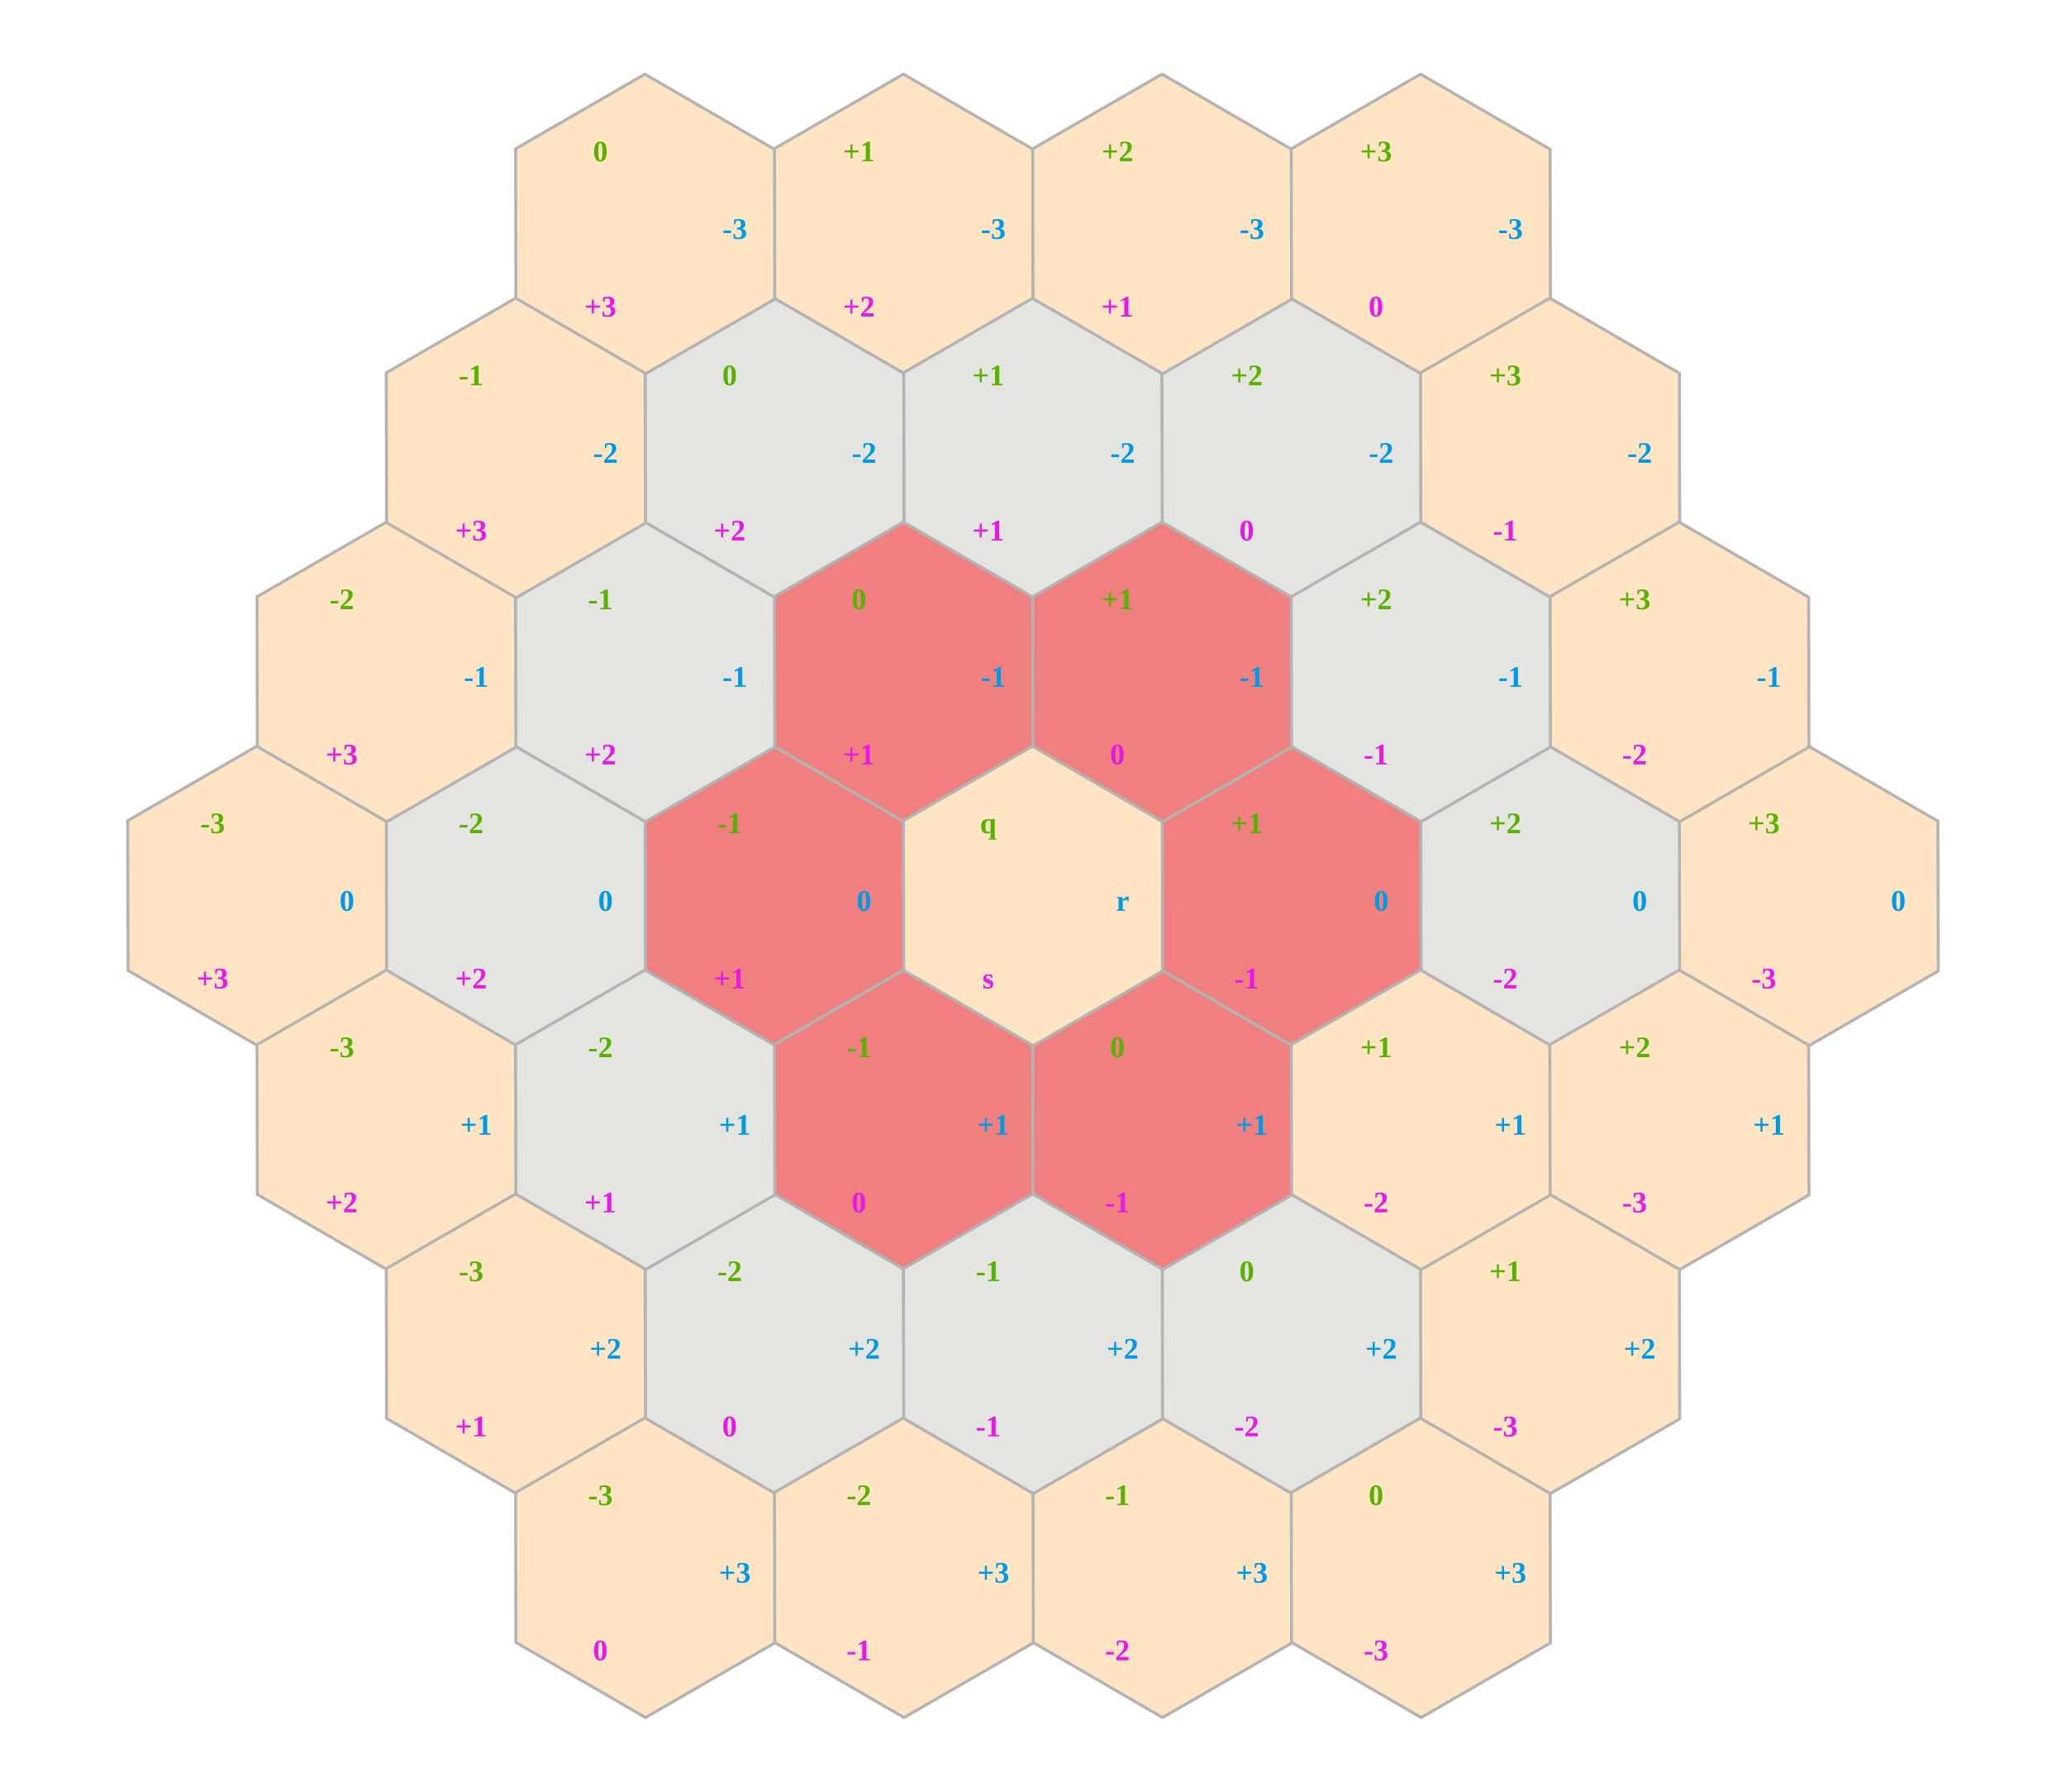
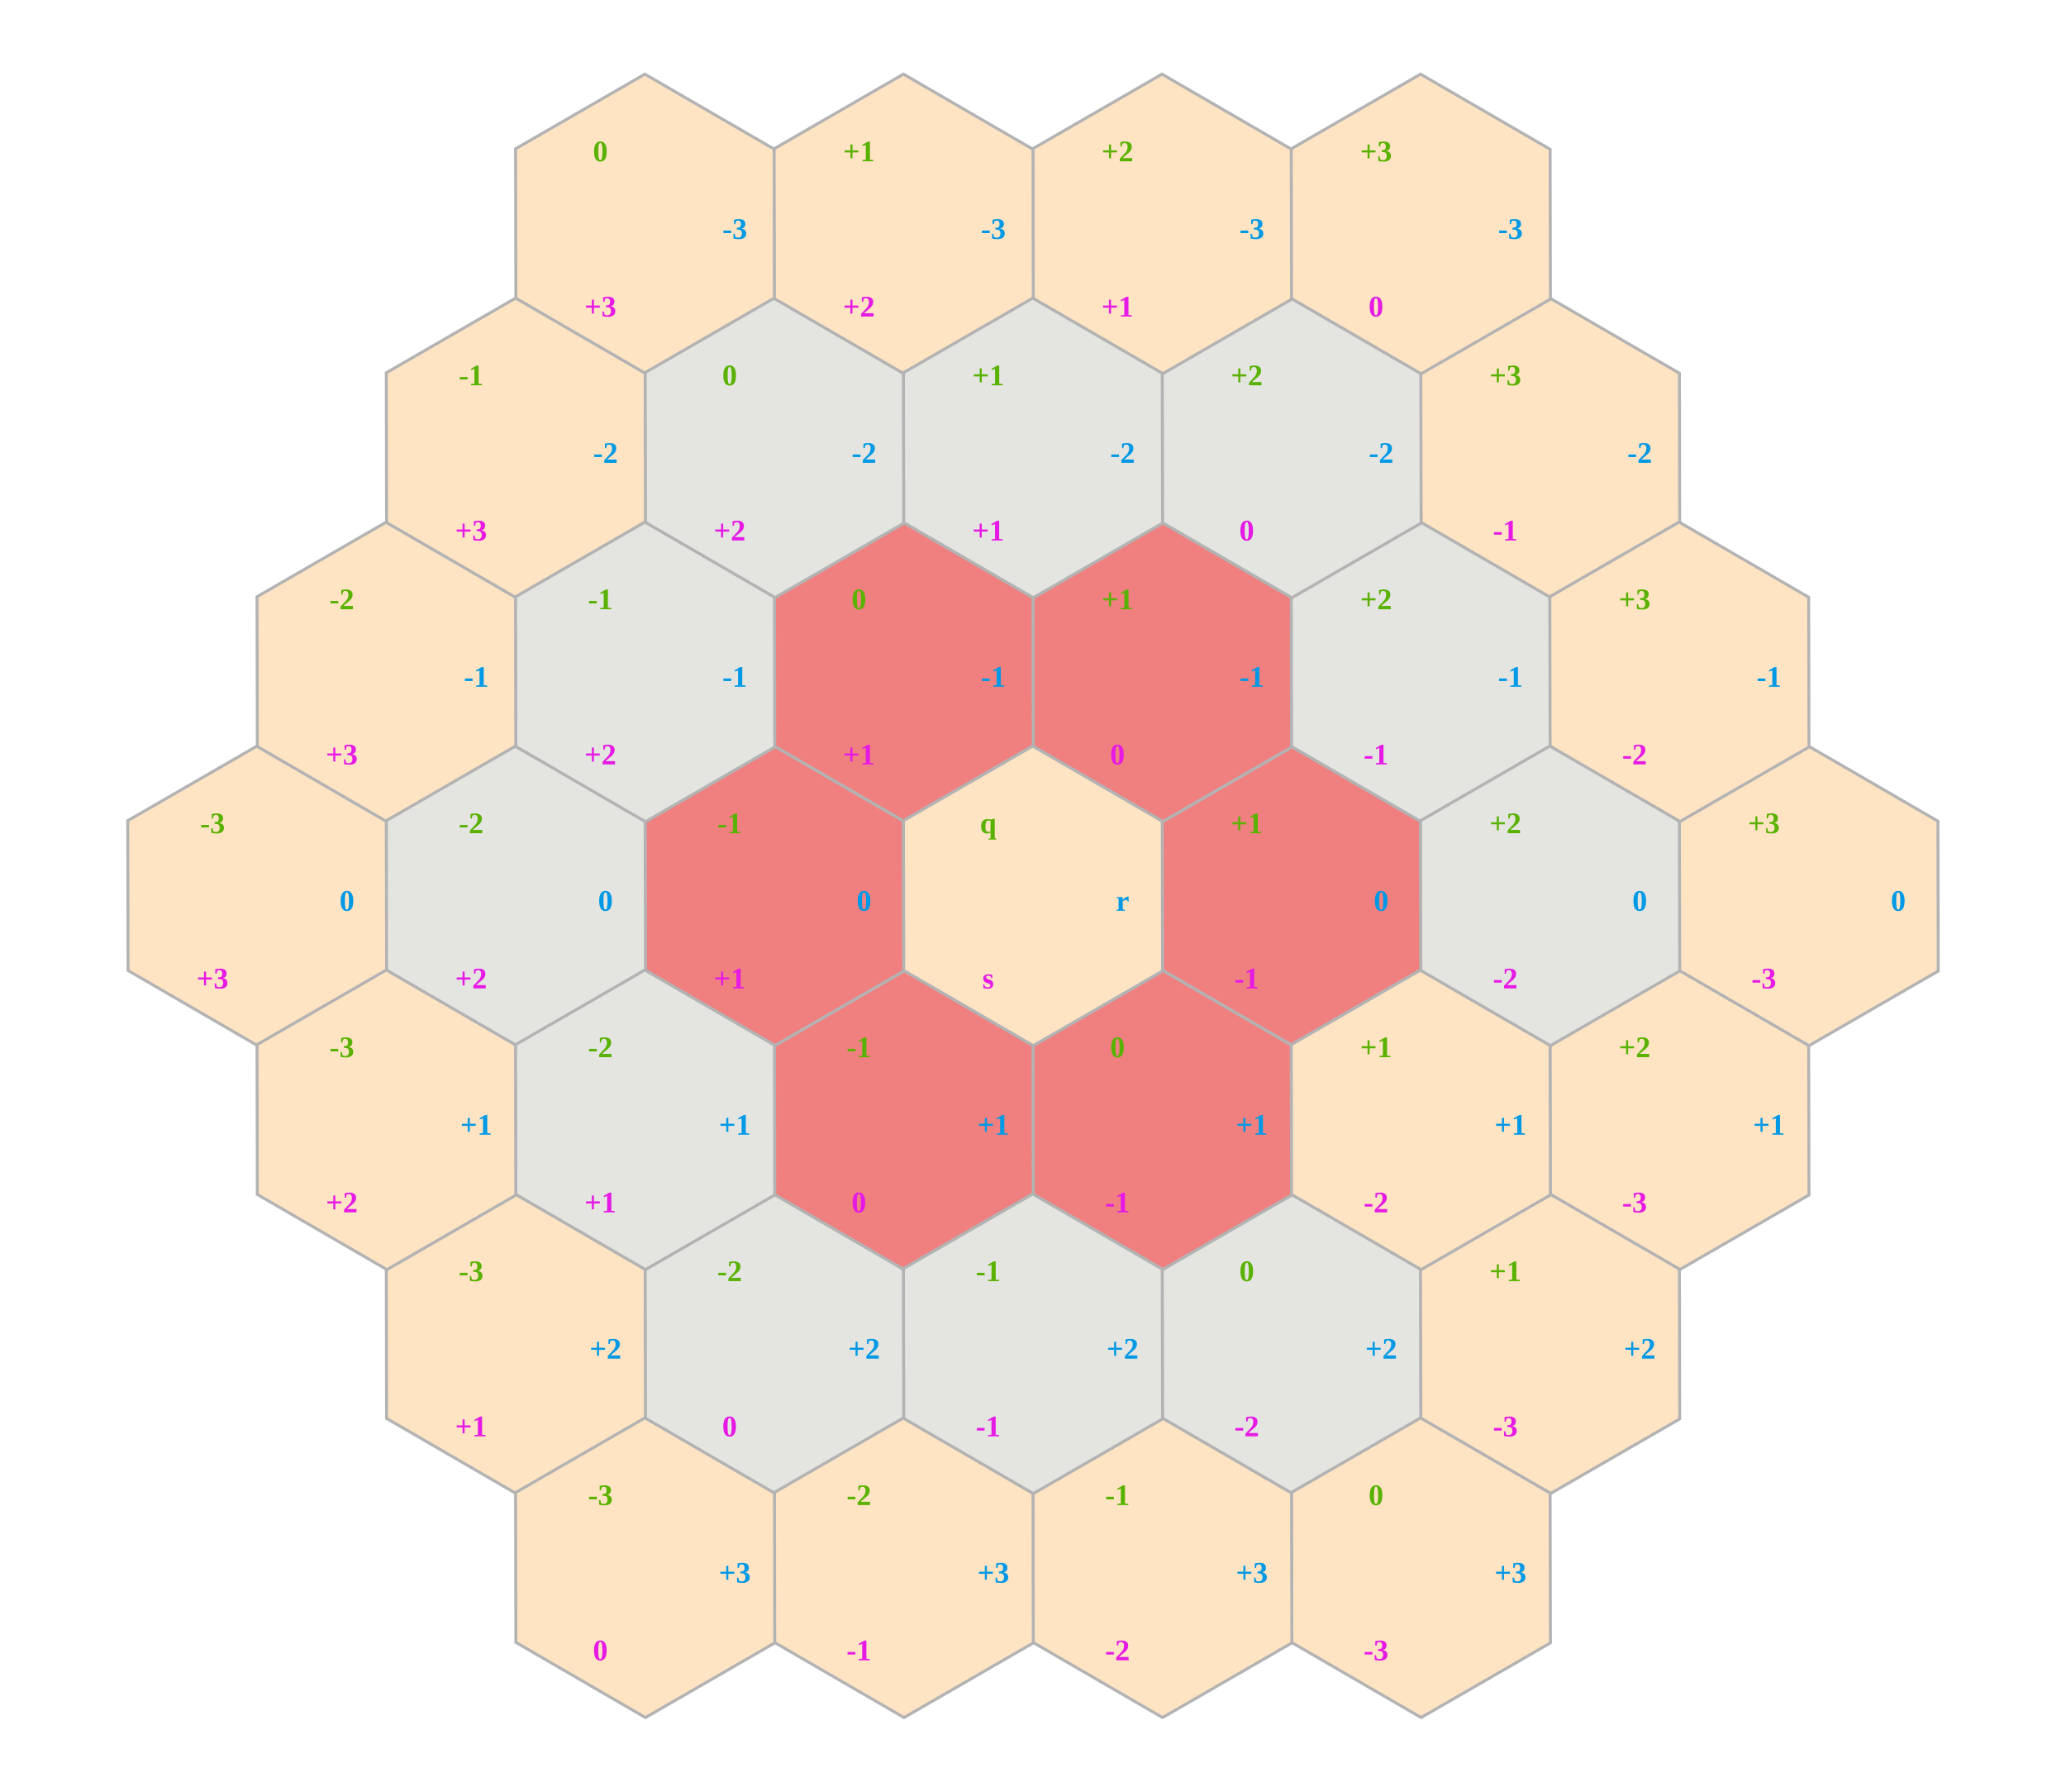
<svg xmlns="http://www.w3.org/2000/svg" version="1.1" viewBox="-692 -600 1384 1200" width="1384" height="1200" preserveAspectRatio="xMidYMin meet">
  <style>
    svg {
        stroke-width: 2px;
        stroke: #b3b3b3ff;
        fill: #e4e4e1ff;
        background-color: #ffffffff;
    }
    text {
        font-weight: bold;
        stroke: none;
        fill: black;
        text-anchor: middle;
        font-size: 20px;
    }
    .q {
        fill: #59b201ff;
    }
    .r {
        fill: #0099e5ff;
    }
    .s {
        fill: #e619e5ff;
    }
    .style-1 {
+         fill: #f08080ff;
+     }
+     .style-2 {
        fill: #ffe4c4ff;
    }
-     .style-2 {
-         fill: #f08080ff;
-     }
</style>
-   <g class="style-1" transform="translate(-86.60254,-450),rotate(-30)">
-     <polygon points="100,0 50,-87 -50,-87 -100,-0 -50,87 50,87">
-     </polygon>
-     <text transform="rotate(-90) translate(60, 0) rotate(90) rotate(30) translate(0,10)" class="q">+1</text>
-     <text transform="rotate(-90) translate(-30, 52) rotate(90) rotate(30) translate(0,10)" class="r">-3</text>
-     <text transform="rotate(-90) translate(-30, -52) rotate(90) rotate(30) translate(0,10)" class="s">+2</text>
-   </g>
-   <g class="style-2" transform="translate(-173.2051,0),rotate(-30)">
-     <polygon points="100,0 50,-87 -50,-87 -100,-0 -50,87 50,87">
-     </polygon>
-     <text transform="rotate(-90) translate(60, 0) rotate(90) rotate(30) translate(0,10)" class="q">-1</text>
-     <text transform="rotate(-90) translate(-30, 52) rotate(90) rotate(30) translate(0,10)" class="r">0</text>
-     <text transform="rotate(-90) translate(-30, -52) rotate(90) rotate(30) translate(0,10)" class="s">+1</text>
-   </g>
-   <g class="style-1" transform="translate(86.60254,450),rotate(-30)">
-     <polygon points="100,0 50,-87 -50,-87 -100,-0 -50,87 50,87">
-     </polygon>
-     <text transform="rotate(-90) translate(60, 0) rotate(90) rotate(30) translate(0,10)" class="q">-1</text>
-     <text transform="rotate(-90) translate(-30, 52) rotate(90) rotate(30) translate(0,10)" class="r">+3</text>
-     <text transform="rotate(-90) translate(-30, -52) rotate(90) rotate(30) translate(0,10)" class="s">-2</text>
-   </g>
-   <g class="style-1" transform="translate(519.6152,0),rotate(-30)">
-     <polygon points="100,0 50,-87 -50,-87 -100,-0 -50,87 50,87">
-     </polygon>
-     <text transform="rotate(-90) translate(60, 0) rotate(90) rotate(30) translate(0,10)" class="q">+3</text>
-     <text transform="rotate(-90) translate(-30, 52) rotate(90) rotate(30) translate(0,10)" class="r">0</text>
-     <text transform="rotate(-90) translate(-30, -52) rotate(90) rotate(30) translate(0,10)" class="s">-3</text>
-   </g>
-   <g class="style-1" transform="translate(-519.6152,0),rotate(-30)">
+   <g class="style-2" transform="translate(433.0127,150),rotate(-30)">
+     <polygon points="100,0 50,-87 -50,-87 -100,-0 -50,87 50,87">
+     </polygon>
+     <text transform="rotate(-90) translate(60, 0) rotate(90) rotate(30) translate(0,10)" class="q">+2</text>
+     <text transform="rotate(-90) translate(-30, 52) rotate(90) rotate(30) translate(0,10)" class="r">+1</text>
+     <text transform="rotate(-90) translate(-30, -52) rotate(90) rotate(30) translate(0,10)" class="s">-3</text>
+   </g>
+   <g class="style-2" transform="translate(-519.6152,0),rotate(-30)">
    <polygon points="100,0 50,-87 -50,-87 -100,-0 -50,87 50,87">
    </polygon>
    <text transform="rotate(-90) translate(60, 0) rotate(90) rotate(30) translate(0,10)" class="q">-3</text>
    <text transform="rotate(-90) translate(-30, 52) rotate(90) rotate(30) translate(0,10)" class="r">0</text>
    <text transform="rotate(-90) translate(-30, -52) rotate(90) rotate(30) translate(0,10)" class="s">+3</text>
  </g>
  <g transform="translate(173.2051,300),rotate(-30)">
    <polygon points="100,0 50,-87 -50,-87 -100,-0 -50,87 50,87">
    </polygon>
    <text transform="rotate(-90) translate(60, 0) rotate(90) rotate(30) translate(0,10)" class="q">0</text>
    <text transform="rotate(-90) translate(-30, 52) rotate(90) rotate(30) translate(0,10)" class="r">+2</text>
    <text transform="rotate(-90) translate(-30, -52) rotate(90) rotate(30) translate(0,10)" class="s">-2</text>
  </g>
-   <g class="style-2" transform="translate(-86.60254,150),rotate(-30)">
-     <polygon points="100,0 50,-87 -50,-87 -100,-0 -50,87 50,87">
-     </polygon>
-     <text transform="rotate(-90) translate(60, 0) rotate(90) rotate(30) translate(0,10)" class="q">-1</text>
-     <text transform="rotate(-90) translate(-30, 52) rotate(90) rotate(30) translate(0,10)" class="r">+1</text>
-     <text transform="rotate(-90) translate(-30, -52) rotate(90) rotate(30) translate(0,10)" class="s">0</text>
-   </g>
-   <g transform="translate(-346.4102,0),rotate(-30)">
-     <polygon points="100,0 50,-87 -50,-87 -100,-0 -50,87 50,87">
-     </polygon>
-     <text transform="rotate(-90) translate(60, 0) rotate(90) rotate(30) translate(0,10)" class="q">-2</text>
-     <text transform="rotate(-90) translate(-30, 52) rotate(90) rotate(30) translate(0,10)" class="r">0</text>
-     <text transform="rotate(-90) translate(-30, -52) rotate(90) rotate(30) translate(0,10)" class="s">+2</text>
-   </g>
-   <g class="style-2" transform="translate(86.60254,150),rotate(-30)">
-     <polygon points="100,0 50,-87 -50,-87 -100,-0 -50,87 50,87">
-     </polygon>
-     <text transform="rotate(-90) translate(60, 0) rotate(90) rotate(30) translate(0,10)" class="q">0</text>
-     <text transform="rotate(-90) translate(-30, 52) rotate(90) rotate(30) translate(0,10)" class="r">+1</text>
+   <g class="style-1" transform="translate(173.2051,0),rotate(-30)">
+     <polygon points="100,0 50,-87 -50,-87 -100,-0 -50,87 50,87">
+     </polygon>
+     <text transform="rotate(-90) translate(60, 0) rotate(90) rotate(30) translate(0,10)" class="q">+1</text>
+     <text transform="rotate(-90) translate(-30, 52) rotate(90) rotate(30) translate(0,10)" class="r">0</text>
    <text transform="rotate(-90) translate(-30, -52) rotate(90) rotate(30) translate(0,10)" class="s">-1</text>
  </g>
  <g transform="translate(-173.2051,300),rotate(-30)">
    <polygon points="100,0 50,-87 -50,-87 -100,-0 -50,87 50,87">
    </polygon>
    <text transform="rotate(-90) translate(60, 0) rotate(90) rotate(30) translate(0,10)" class="q">-2</text>
    <text transform="rotate(-90) translate(-30, 52) rotate(90) rotate(30) translate(0,10)" class="r">+2</text>
    <text transform="rotate(-90) translate(-30, -52) rotate(90) rotate(30) translate(0,10)" class="s">0</text>
  </g>
-   <g class="style-1" transform="translate(259.8076,450),rotate(-30)">
-     <polygon points="100,0 50,-87 -50,-87 -100,-0 -50,87 50,87">
-     </polygon>
-     <text transform="rotate(-90) translate(60, 0) rotate(90) rotate(30) translate(0,10)" class="q">0</text>
-     <text transform="rotate(-90) translate(-30, 52) rotate(90) rotate(30) translate(0,10)" class="r">+3</text>
-     <text transform="rotate(-90) translate(-30, -52) rotate(90) rotate(30) translate(0,10)" class="s">-3</text>
-   </g>
-   <g transform="translate(0,-300),rotate(-30)">
-     <polygon points="100,0 50,-87 -50,-87 -100,-0 -50,87 50,87">
-     </polygon>
-     <text transform="rotate(-90) translate(60, 0) rotate(90) rotate(30) translate(0,10)" class="q">+1</text>
-     <text transform="rotate(-90) translate(-30, 52) rotate(90) rotate(30) translate(0,10)" class="r">-2</text>
-     <text transform="rotate(-90) translate(-30, -52) rotate(90) rotate(30) translate(0,10)" class="s">+1</text>
+   <g class="style-1" transform="translate(86.60254,150),rotate(-30)">
+     <polygon points="100,0 50,-87 -50,-87 -100,-0 -50,87 50,87">
+     </polygon>
+     <text transform="rotate(-90) translate(60, 0) rotate(90) rotate(30) translate(0,10)" class="q">0</text>
+     <text transform="rotate(-90) translate(-30, 52) rotate(90) rotate(30) translate(0,10)" class="r">+1</text>
+     <text transform="rotate(-90) translate(-30, -52) rotate(90) rotate(30) translate(0,10)" class="s">-1</text>
+   </g>
+   <g class="style-2" transform="translate(346.4102,300),rotate(-30)">
+     <polygon points="100,0 50,-87 -50,-87 -100,-0 -50,87 50,87">
+     </polygon>
+     <text transform="rotate(-90) translate(60, 0) rotate(90) rotate(30) translate(0,10)" class="q">+1</text>
+     <text transform="rotate(-90) translate(-30, 52) rotate(90) rotate(30) translate(0,10)" class="r">+2</text>
+     <text transform="rotate(-90) translate(-30, -52) rotate(90) rotate(30) translate(0,10)" class="s">-3</text>
+   </g>
+   <g class="style-2" transform="translate(-346.4102,300),rotate(-30)">
+     <polygon points="100,0 50,-87 -50,-87 -100,-0 -50,87 50,87">
+     </polygon>
+     <text transform="rotate(-90) translate(60, 0) rotate(90) rotate(30) translate(0,10)" class="q">-3</text>
+     <text transform="rotate(-90) translate(-30, 52) rotate(90) rotate(30) translate(0,10)" class="r">+2</text>
+     <text transform="rotate(-90) translate(-30, -52) rotate(90) rotate(30) translate(0,10)" class="s">+1</text>
+   </g>
+   <g class="style-1" transform="translate(86.60254,-150),rotate(-30)">
+     <polygon points="100,0 50,-87 -50,-87 -100,-0 -50,87 50,87">
+     </polygon>
+     <text transform="rotate(-90) translate(60, 0) rotate(90) rotate(30) translate(0,10)" class="q">+1</text>
+     <text transform="rotate(-90) translate(-30, 52) rotate(90) rotate(30) translate(0,10)" class="r">-1</text>
+     <text transform="rotate(-90) translate(-30, -52) rotate(90) rotate(30) translate(0,10)" class="s">0</text>
+   </g>
+   <g class="style-2" transform="translate(346.4102,-300),rotate(-30)">
+     <polygon points="100,0 50,-87 -50,-87 -100,-0 -50,87 50,87">
+     </polygon>
+     <text transform="rotate(-90) translate(60, 0) rotate(90) rotate(30) translate(0,10)" class="q">+3</text>
+     <text transform="rotate(-90) translate(-30, 52) rotate(90) rotate(30) translate(0,10)" class="r">-2</text>
+     <text transform="rotate(-90) translate(-30, -52) rotate(90) rotate(30) translate(0,10)" class="s">-1</text>
+   </g>
+   <g transform="translate(259.8076,-150),rotate(-30)">
+     <polygon points="100,0 50,-87 -50,-87 -100,-0 -50,87 50,87">
+     </polygon>
+     <text transform="rotate(-90) translate(60, 0) rotate(90) rotate(30) translate(0,10)" class="q">+2</text>
+     <text transform="rotate(-90) translate(-30, 52) rotate(90) rotate(30) translate(0,10)" class="r">-1</text>
+     <text transform="rotate(-90) translate(-30, -52) rotate(90) rotate(30) translate(0,10)" class="s">-1</text>
+   </g>
+   <g transform="translate(173.2051,-300),rotate(-30)">
+     <polygon points="100,0 50,-87 -50,-87 -100,-0 -50,87 50,87">
+     </polygon>
+     <text transform="rotate(-90) translate(60, 0) rotate(90) rotate(30) translate(0,10)" class="q">+2</text>
+     <text transform="rotate(-90) translate(-30, 52) rotate(90) rotate(30) translate(0,10)" class="r">-2</text>
+     <text transform="rotate(-90) translate(-30, -52) rotate(90) rotate(30) translate(0,10)" class="s">0</text>
+   </g>
+   <g class="style-2" transform="translate(519.6152,0),rotate(-30)">
+     <polygon points="100,0 50,-87 -50,-87 -100,-0 -50,87 50,87">
+     </polygon>
+     <text transform="rotate(-90) translate(60, 0) rotate(90) rotate(30) translate(0,10)" class="q">+3</text>
+     <text transform="rotate(-90) translate(-30, 52) rotate(90) rotate(30) translate(0,10)" class="r">0</text>
+     <text transform="rotate(-90) translate(-30, -52) rotate(90) rotate(30) translate(0,10)" class="s">-3</text>
+   </g>
+   <g class="style-2" transform="translate(259.8076,450),rotate(-30)">
+     <polygon points="100,0 50,-87 -50,-87 -100,-0 -50,87 50,87">
+     </polygon>
+     <text transform="rotate(-90) translate(60, 0) rotate(90) rotate(30) translate(0,10)" class="q">0</text>
+     <text transform="rotate(-90) translate(-30, 52) rotate(90) rotate(30) translate(0,10)" class="r">+3</text>
+     <text transform="rotate(-90) translate(-30, -52) rotate(90) rotate(30) translate(0,10)" class="s">-3</text>
+   </g>
+   <g class="style-2" transform="translate(259.8076,150),rotate(-30)">
+     <polygon points="100,0 50,-87 -50,-87 -100,-0 -50,87 50,87">
+     </polygon>
+     <text transform="rotate(-90) translate(60, 0) rotate(90) rotate(30) translate(0,10)" class="q">+1</text>
+     <text transform="rotate(-90) translate(-30, 52) rotate(90) rotate(30) translate(0,10)" class="r">+1</text>
+     <text transform="rotate(-90) translate(-30, -52) rotate(90) rotate(30) translate(0,10)" class="s">-2</text>
+   </g>
+   <g class="style-1" transform="translate(-86.60254,-150),rotate(-30)">
+     <polygon points="100,0 50,-87 -50,-87 -100,-0 -50,87 50,87">
+     </polygon>
+     <text transform="rotate(-90) translate(60, 0) rotate(90) rotate(30) translate(0,10)" class="q">0</text>
+     <text transform="rotate(-90) translate(-30, 52) rotate(90) rotate(30) translate(0,10)" class="r">-1</text>
+     <text transform="rotate(-90) translate(-30, -52) rotate(90) rotate(30) translate(0,10)" class="s">+1</text>
+   </g>
+   <g class="style-2" transform="translate(433.0127,-150),rotate(-30)">
+     <polygon points="100,0 50,-87 -50,-87 -100,-0 -50,87 50,87">
+     </polygon>
+     <text transform="rotate(-90) translate(60, 0) rotate(90) rotate(30) translate(0,10)" class="q">+3</text>
+     <text transform="rotate(-90) translate(-30, 52) rotate(90) rotate(30) translate(0,10)" class="r">-1</text>
+     <text transform="rotate(-90) translate(-30, -52) rotate(90) rotate(30) translate(0,10)" class="s">-2</text>
+   </g>
+   <g class="style-2" transform="translate(-433.0127,-150),rotate(-30)">
+     <polygon points="100,0 50,-87 -50,-87 -100,-0 -50,87 50,87">
+     </polygon>
+     <text transform="rotate(-90) translate(60, 0) rotate(90) rotate(30) translate(0,10)" class="q">-2</text>
+     <text transform="rotate(-90) translate(-30, 52) rotate(90) rotate(30) translate(0,10)" class="r">-1</text>
+     <text transform="rotate(-90) translate(-30, -52) rotate(90) rotate(30) translate(0,10)" class="s">+3</text>
+   </g>
+   <g class="style-2" transform="translate(86.60254,-450),rotate(-30)">
+     <polygon points="100,0 50,-87 -50,-87 -100,-0 -50,87 50,87">
+     </polygon>
+     <text transform="rotate(-90) translate(60, 0) rotate(90) rotate(30) translate(0,10)" class="q">+2</text>
+     <text transform="rotate(-90) translate(-30, 52) rotate(90) rotate(30) translate(0,10)" class="r">-3</text>
+     <text transform="rotate(-90) translate(-30, -52) rotate(90) rotate(30) translate(0,10)" class="s">+1</text>
+   </g>
+   <g class="style-1" transform="translate(-86.60254,150),rotate(-30)">
+     <polygon points="100,0 50,-87 -50,-87 -100,-0 -50,87 50,87">
+     </polygon>
+     <text transform="rotate(-90) translate(60, 0) rotate(90) rotate(30) translate(0,10)" class="q">-1</text>
+     <text transform="rotate(-90) translate(-30, 52) rotate(90) rotate(30) translate(0,10)" class="r">+1</text>
+     <text transform="rotate(-90) translate(-30, -52) rotate(90) rotate(30) translate(0,10)" class="s">0</text>
+   </g>
+   <g class="style-2" transform="translate(86.60254,450),rotate(-30)">
+     <polygon points="100,0 50,-87 -50,-87 -100,-0 -50,87 50,87">
+     </polygon>
+     <text transform="rotate(-90) translate(60, 0) rotate(90) rotate(30) translate(0,10)" class="q">-1</text>
+     <text transform="rotate(-90) translate(-30, 52) rotate(90) rotate(30) translate(0,10)" class="r">+3</text>
+     <text transform="rotate(-90) translate(-30, -52) rotate(90) rotate(30) translate(0,10)" class="s">-2</text>
+   </g>
+   <g class="style-2" transform="translate(259.8076,-450),rotate(-30)">
+     <polygon points="100,0 50,-87 -50,-87 -100,-0 -50,87 50,87">
+     </polygon>
+     <text transform="rotate(-90) translate(60, 0) rotate(90) rotate(30) translate(0,10)" class="q">+3</text>
+     <text transform="rotate(-90) translate(-30, 52) rotate(90) rotate(30) translate(0,10)" class="r">-3</text>
+     <text transform="rotate(-90) translate(-30, -52) rotate(90) rotate(30) translate(0,10)" class="s">0</text>
+   </g>
+   <g class="style-1" transform="translate(-173.2051,0),rotate(-30)">
+     <polygon points="100,0 50,-87 -50,-87 -100,-0 -50,87 50,87">
+     </polygon>
+     <text transform="rotate(-90) translate(60, 0) rotate(90) rotate(30) translate(0,10)" class="q">-1</text>
+     <text transform="rotate(-90) translate(-30, 52) rotate(90) rotate(30) translate(0,10)" class="r">0</text>
+     <text transform="rotate(-90) translate(-30, -52) rotate(90) rotate(30) translate(0,10)" class="s">+1</text>
+   </g>
+   <g class="style-2" transform="translate(-259.8076,-450),rotate(-30)">
+     <polygon points="100,0 50,-87 -50,-87 -100,-0 -50,87 50,87">
+     </polygon>
+     <text transform="rotate(-90) translate(60, 0) rotate(90) rotate(30) translate(0,10)" class="q">0</text>
+     <text transform="rotate(-90) translate(-30, 52) rotate(90) rotate(30) translate(0,10)" class="r">-3</text>
+     <text transform="rotate(-90) translate(-30, -52) rotate(90) rotate(30) translate(0,10)" class="s">+3</text>
+   </g>
+   <g class="style-2" transform="translate(-86.60254,450),rotate(-30)">
+     <polygon points="100,0 50,-87 -50,-87 -100,-0 -50,87 50,87">
+     </polygon>
+     <text transform="rotate(-90) translate(60, 0) rotate(90) rotate(30) translate(0,10)" class="q">-2</text>
+     <text transform="rotate(-90) translate(-30, 52) rotate(90) rotate(30) translate(0,10)" class="r">+3</text>
+     <text transform="rotate(-90) translate(-30, -52) rotate(90) rotate(30) translate(0,10)" class="s">-1</text>
  </g>
  <g transform="translate(-173.2051,-300),rotate(-30)">
    <polygon points="100,0 50,-87 -50,-87 -100,-0 -50,87 50,87">
    </polygon>
    <text transform="rotate(-90) translate(60, 0) rotate(90) rotate(30) translate(0,10)" class="q">0</text>
    <text transform="rotate(-90) translate(-30, 52) rotate(90) rotate(30) translate(0,10)" class="r">-2</text>
    <text transform="rotate(-90) translate(-30, -52) rotate(90) rotate(30) translate(0,10)" class="s">+2</text>
  </g>
-   <g transform="translate(346.4102,0),rotate(-30)">
-     <polygon points="100,0 50,-87 -50,-87 -100,-0 -50,87 50,87">
-     </polygon>
-     <text transform="rotate(-90) translate(60, 0) rotate(90) rotate(30) translate(0,10)" class="q">+2</text>
-     <text transform="rotate(-90) translate(-30, 52) rotate(90) rotate(30) translate(0,10)" class="r">0</text>
-     <text transform="rotate(-90) translate(-30, -52) rotate(90) rotate(30) translate(0,10)" class="s">-2</text>
-   </g>
-   <g class="style-2" transform="translate(173.2051,0),rotate(-30)">
-     <polygon points="100,0 50,-87 -50,-87 -100,-0 -50,87 50,87">
-     </polygon>
-     <text transform="rotate(-90) translate(60, 0) rotate(90) rotate(30) translate(0,10)" class="q">+1</text>
-     <text transform="rotate(-90) translate(-30, 52) rotate(90) rotate(30) translate(0,10)" class="r">0</text>
-     <text transform="rotate(-90) translate(-30, -52) rotate(90) rotate(30) translate(0,10)" class="s">-1</text>
-   </g>
-   <g class="style-1" transform="translate(346.4102,300),rotate(-30)">
-     <polygon points="100,0 50,-87 -50,-87 -100,-0 -50,87 50,87">
-     </polygon>
-     <text transform="rotate(-90) translate(60, 0) rotate(90) rotate(30) translate(0,10)" class="q">+1</text>
-     <text transform="rotate(-90) translate(-30, 52) rotate(90) rotate(30) translate(0,10)" class="r">+2</text>
-     <text transform="rotate(-90) translate(-30, -52) rotate(90) rotate(30) translate(0,10)" class="s">-3</text>
-   </g>
-   <g class="style-2" transform="translate(-86.60254,-150),rotate(-30)">
-     <polygon points="100,0 50,-87 -50,-87 -100,-0 -50,87 50,87">
-     </polygon>
-     <text transform="rotate(-90) translate(60, 0) rotate(90) rotate(30) translate(0,10)" class="q">0</text>
-     <text transform="rotate(-90) translate(-30, 52) rotate(90) rotate(30) translate(0,10)" class="r">-1</text>
-     <text transform="rotate(-90) translate(-30, -52) rotate(90) rotate(30) translate(0,10)" class="s">+1</text>
-   </g>
-   <g transform="translate(173.2051,-300),rotate(-30)">
-     <polygon points="100,0 50,-87 -50,-87 -100,-0 -50,87 50,87">
-     </polygon>
-     <text transform="rotate(-90) translate(60, 0) rotate(90) rotate(30) translate(0,10)" class="q">+2</text>
-     <text transform="rotate(-90) translate(-30, 52) rotate(90) rotate(30) translate(0,10)" class="r">-2</text>
-     <text transform="rotate(-90) translate(-30, -52) rotate(90) rotate(30) translate(0,10)" class="s">0</text>
-   </g>
-   <g class="style-1" transform="translate(-433.0127,-150),rotate(-30)">
-     <polygon points="100,0 50,-87 -50,-87 -100,-0 -50,87 50,87">
-     </polygon>
-     <text transform="rotate(-90) translate(60, 0) rotate(90) rotate(30) translate(0,10)" class="q">-2</text>
-     <text transform="rotate(-90) translate(-30, 52) rotate(90) rotate(30) translate(0,10)" class="r">-1</text>
-     <text transform="rotate(-90) translate(-30, -52) rotate(90) rotate(30) translate(0,10)" class="s">+3</text>
-   </g>
-   <g class="style-1" transform="translate(-86.60254,450),rotate(-30)">
-     <polygon points="100,0 50,-87 -50,-87 -100,-0 -50,87 50,87">
-     </polygon>
-     <text transform="rotate(-90) translate(60, 0) rotate(90) rotate(30) translate(0,10)" class="q">-2</text>
-     <text transform="rotate(-90) translate(-30, 52) rotate(90) rotate(30) translate(0,10)" class="r">+3</text>
-     <text transform="rotate(-90) translate(-30, -52) rotate(90) rotate(30) translate(0,10)" class="s">-1</text>
-   </g>
-   <g class="style-1" transform="translate(86.60254,-450),rotate(-30)">
-     <polygon points="100,0 50,-87 -50,-87 -100,-0 -50,87 50,87">
-     </polygon>
-     <text transform="rotate(-90) translate(60, 0) rotate(90) rotate(30) translate(0,10)" class="q">+2</text>
-     <text transform="rotate(-90) translate(-30, 52) rotate(90) rotate(30) translate(0,10)" class="r">-3</text>
-     <text transform="rotate(-90) translate(-30, -52) rotate(90) rotate(30) translate(0,10)" class="s">+1</text>
-   </g>
-   <g class="style-1" transform="translate(259.8076,-450),rotate(-30)">
-     <polygon points="100,0 50,-87 -50,-87 -100,-0 -50,87 50,87">
-     </polygon>
-     <text transform="rotate(-90) translate(60, 0) rotate(90) rotate(30) translate(0,10)" class="q">+3</text>
-     <text transform="rotate(-90) translate(-30, 52) rotate(90) rotate(30) translate(0,10)" class="r">-3</text>
-     <text transform="rotate(-90) translate(-30, -52) rotate(90) rotate(30) translate(0,10)" class="s">0</text>
-   </g>
-   <g class="style-1" transform="translate(-259.8076,-450),rotate(-30)">
-     <polygon points="100,0 50,-87 -50,-87 -100,-0 -50,87 50,87">
-     </polygon>
-     <text transform="rotate(-90) translate(60, 0) rotate(90) rotate(30) translate(0,10)" class="q">0</text>
-     <text transform="rotate(-90) translate(-30, 52) rotate(90) rotate(30) translate(0,10)" class="r">-3</text>
-     <text transform="rotate(-90) translate(-30, -52) rotate(90) rotate(30) translate(0,10)" class="s">+3</text>
-   </g>
-   <g class="style-1" transform="translate(-433.0127,150),rotate(-30)">
-     <polygon points="100,0 50,-87 -50,-87 -100,-0 -50,87 50,87">
-     </polygon>
-     <text transform="rotate(-90) translate(60, 0) rotate(90) rotate(30) translate(0,10)" class="q">-3</text>
-     <text transform="rotate(-90) translate(-30, 52) rotate(90) rotate(30) translate(0,10)" class="r">+1</text>
-     <text transform="rotate(-90) translate(-30, -52) rotate(90) rotate(30) translate(0,10)" class="s">+2</text>
-   </g>
-   <g class="style-1" transform="translate(346.4102,-300),rotate(-30)">
-     <polygon points="100,0 50,-87 -50,-87 -100,-0 -50,87 50,87">
-     </polygon>
-     <text transform="rotate(-90) translate(60, 0) rotate(90) rotate(30) translate(0,10)" class="q">+3</text>
-     <text transform="rotate(-90) translate(-30, 52) rotate(90) rotate(30) translate(0,10)" class="r">-2</text>
-     <text transform="rotate(-90) translate(-30, -52) rotate(90) rotate(30) translate(0,10)" class="s">-1</text>
-   </g>
-   <g transform="translate(0,300),rotate(-30)">
-     <polygon points="100,0 50,-87 -50,-87 -100,-0 -50,87 50,87">
-     </polygon>
-     <text transform="rotate(-90) translate(60, 0) rotate(90) rotate(30) translate(0,10)" class="q">-1</text>
-     <text transform="rotate(-90) translate(-30, 52) rotate(90) rotate(30) translate(0,10)" class="r">+2</text>
-     <text transform="rotate(-90) translate(-30, -52) rotate(90) rotate(30) translate(0,10)" class="s">-1</text>
-   </g>
-   <g transform="translate(-259.8076,150),rotate(-30)">
-     <polygon points="100,0 50,-87 -50,-87 -100,-0 -50,87 50,87">
-     </polygon>
-     <text transform="rotate(-90) translate(60, 0) rotate(90) rotate(30) translate(0,10)" class="q">-2</text>
-     <text transform="rotate(-90) translate(-30, 52) rotate(90) rotate(30) translate(0,10)" class="r">+1</text>
-     <text transform="rotate(-90) translate(-30, -52) rotate(90) rotate(30) translate(0,10)" class="s">+1</text>
-   </g>
-   <g class="style-1" transform="translate(259.8076,150),rotate(-30)">
-     <polygon points="100,0 50,-87 -50,-87 -100,-0 -50,87 50,87">
-     </polygon>
-     <text transform="rotate(-90) translate(60, 0) rotate(90) rotate(30) translate(0,10)" class="q">+1</text>
-     <text transform="rotate(-90) translate(-30, 52) rotate(90) rotate(30) translate(0,10)" class="r">+1</text>
-     <text transform="rotate(-90) translate(-30, -52) rotate(90) rotate(30) translate(0,10)" class="s">-2</text>
-   </g>
-   <g class="style-1" transform="translate(0,0),rotate(-30)">
+   <g class="style-2" transform="translate(-86.60254,-450),rotate(-30)">
+     <polygon points="100,0 50,-87 -50,-87 -100,-0 -50,87 50,87">
+     </polygon>
+     <text transform="rotate(-90) translate(60, 0) rotate(90) rotate(30) translate(0,10)" class="q">+1</text>
+     <text transform="rotate(-90) translate(-30, 52) rotate(90) rotate(30) translate(0,10)" class="r">-3</text>
+     <text transform="rotate(-90) translate(-30, -52) rotate(90) rotate(30) translate(0,10)" class="s">+2</text>
+   </g>
+   <g class="style-2" transform="translate(-346.4102,-300),rotate(-30)">
+     <polygon points="100,0 50,-87 -50,-87 -100,-0 -50,87 50,87">
+     </polygon>
+     <text transform="rotate(-90) translate(60, 0) rotate(90) rotate(30) translate(0,10)" class="q">-1</text>
+     <text transform="rotate(-90) translate(-30, 52) rotate(90) rotate(30) translate(0,10)" class="r">-2</text>
+     <text transform="rotate(-90) translate(-30, -52) rotate(90) rotate(30) translate(0,10)" class="s">+3</text>
+   </g>
+   <g class="style-2" transform="translate(0,0),rotate(-30)">
    <polygon points="100,0 50,-87 -50,-87 -100,-0 -50,87 50,87">
    </polygon>
    <text transform="rotate(-90) translate(60, 0) rotate(90) rotate(30) translate(0,10)" class="q">q</text>
    <text transform="rotate(-90) translate(-30, 52) rotate(90) rotate(30) translate(0,10)" class="r">r</text>
    <text transform="rotate(-90) translate(-30, -52) rotate(90) rotate(30) translate(0,10)" class="s">s</text>
  </g>
-   <g class="style-1" transform="translate(-346.4102,300),rotate(-30)">
-     <polygon points="100,0 50,-87 -50,-87 -100,-0 -50,87 50,87">
-     </polygon>
-     <text transform="rotate(-90) translate(60, 0) rotate(90) rotate(30) translate(0,10)" class="q">-3</text>
-     <text transform="rotate(-90) translate(-30, 52) rotate(90) rotate(30) translate(0,10)" class="r">+2</text>
-     <text transform="rotate(-90) translate(-30, -52) rotate(90) rotate(30) translate(0,10)" class="s">+1</text>
-   </g>
-   <g class="style-1" transform="translate(433.0127,150),rotate(-30)">
-     <polygon points="100,0 50,-87 -50,-87 -100,-0 -50,87 50,87">
-     </polygon>
-     <text transform="rotate(-90) translate(60, 0) rotate(90) rotate(30) translate(0,10)" class="q">+2</text>
-     <text transform="rotate(-90) translate(-30, 52) rotate(90) rotate(30) translate(0,10)" class="r">+1</text>
-     <text transform="rotate(-90) translate(-30, -52) rotate(90) rotate(30) translate(0,10)" class="s">-3</text>
-   </g>
-   <g class="style-2" transform="translate(86.60254,-150),rotate(-30)">
-     <polygon points="100,0 50,-87 -50,-87 -100,-0 -50,87 50,87">
-     </polygon>
-     <text transform="rotate(-90) translate(60, 0) rotate(90) rotate(30) translate(0,10)" class="q">+1</text>
-     <text transform="rotate(-90) translate(-30, 52) rotate(90) rotate(30) translate(0,10)" class="r">-1</text>
+   <g transform="translate(0,300),rotate(-30)">
+     <polygon points="100,0 50,-87 -50,-87 -100,-0 -50,87 50,87">
+     </polygon>
+     <text transform="rotate(-90) translate(60, 0) rotate(90) rotate(30) translate(0,10)" class="q">-1</text>
+     <text transform="rotate(-90) translate(-30, 52) rotate(90) rotate(30) translate(0,10)" class="r">+2</text>
+     <text transform="rotate(-90) translate(-30, -52) rotate(90) rotate(30) translate(0,10)" class="s">-1</text>
+   </g>
+   <g transform="translate(-346.4102,0),rotate(-30)">
+     <polygon points="100,0 50,-87 -50,-87 -100,-0 -50,87 50,87">
+     </polygon>
+     <text transform="rotate(-90) translate(60, 0) rotate(90) rotate(30) translate(0,10)" class="q">-2</text>
+     <text transform="rotate(-90) translate(-30, 52) rotate(90) rotate(30) translate(0,10)" class="r">0</text>
+     <text transform="rotate(-90) translate(-30, -52) rotate(90) rotate(30) translate(0,10)" class="s">+2</text>
+   </g>
+   <g transform="translate(346.4102,0),rotate(-30)">
+     <polygon points="100,0 50,-87 -50,-87 -100,-0 -50,87 50,87">
+     </polygon>
+     <text transform="rotate(-90) translate(60, 0) rotate(90) rotate(30) translate(0,10)" class="q">+2</text>
+     <text transform="rotate(-90) translate(-30, 52) rotate(90) rotate(30) translate(0,10)" class="r">0</text>
+     <text transform="rotate(-90) translate(-30, -52) rotate(90) rotate(30) translate(0,10)" class="s">-2</text>
+   </g>
+   <g class="style-2" transform="translate(-433.0127,150),rotate(-30)">
+     <polygon points="100,0 50,-87 -50,-87 -100,-0 -50,87 50,87">
+     </polygon>
+     <text transform="rotate(-90) translate(60, 0) rotate(90) rotate(30) translate(0,10)" class="q">-3</text>
+     <text transform="rotate(-90) translate(-30, 52) rotate(90) rotate(30) translate(0,10)" class="r">+1</text>
+     <text transform="rotate(-90) translate(-30, -52) rotate(90) rotate(30) translate(0,10)" class="s">+2</text>
+   </g>
+   <g class="style-2" transform="translate(-259.8076,450),rotate(-30)">
+     <polygon points="100,0 50,-87 -50,-87 -100,-0 -50,87 50,87">
+     </polygon>
+     <text transform="rotate(-90) translate(60, 0) rotate(90) rotate(30) translate(0,10)" class="q">-3</text>
+     <text transform="rotate(-90) translate(-30, 52) rotate(90) rotate(30) translate(0,10)" class="r">+3</text>
    <text transform="rotate(-90) translate(-30, -52) rotate(90) rotate(30) translate(0,10)" class="s">0</text>
  </g>
  <g transform="translate(-259.8076,-150),rotate(-30)">
    <polygon points="100,0 50,-87 -50,-87 -100,-0 -50,87 50,87">
    </polygon>
    <text transform="rotate(-90) translate(60, 0) rotate(90) rotate(30) translate(0,10)" class="q">-1</text>
    <text transform="rotate(-90) translate(-30, 52) rotate(90) rotate(30) translate(0,10)" class="r">-1</text>
    <text transform="rotate(-90) translate(-30, -52) rotate(90) rotate(30) translate(0,10)" class="s">+2</text>
  </g>
-   <g class="style-1" transform="translate(433.0127,-150),rotate(-30)">
-     <polygon points="100,0 50,-87 -50,-87 -100,-0 -50,87 50,87">
-     </polygon>
-     <text transform="rotate(-90) translate(60, 0) rotate(90) rotate(30) translate(0,10)" class="q">+3</text>
-     <text transform="rotate(-90) translate(-30, 52) rotate(90) rotate(30) translate(0,10)" class="r">-1</text>
-     <text transform="rotate(-90) translate(-30, -52) rotate(90) rotate(30) translate(0,10)" class="s">-2</text>
-   </g>
-   <g class="style-1" transform="translate(-259.8076,450),rotate(-30)">
-     <polygon points="100,0 50,-87 -50,-87 -100,-0 -50,87 50,87">
-     </polygon>
-     <text transform="rotate(-90) translate(60, 0) rotate(90) rotate(30) translate(0,10)" class="q">-3</text>
-     <text transform="rotate(-90) translate(-30, 52) rotate(90) rotate(30) translate(0,10)" class="r">+3</text>
-     <text transform="rotate(-90) translate(-30, -52) rotate(90) rotate(30) translate(0,10)" class="s">0</text>
-   </g>
-   <g class="style-1" transform="translate(-346.4102,-300),rotate(-30)">
-     <polygon points="100,0 50,-87 -50,-87 -100,-0 -50,87 50,87">
-     </polygon>
-     <text transform="rotate(-90) translate(60, 0) rotate(90) rotate(30) translate(0,10)" class="q">-1</text>
-     <text transform="rotate(-90) translate(-30, 52) rotate(90) rotate(30) translate(0,10)" class="r">-2</text>
-     <text transform="rotate(-90) translate(-30, -52) rotate(90) rotate(30) translate(0,10)" class="s">+3</text>
-   </g>
-   <g transform="translate(259.8076,-150),rotate(-30)">
-     <polygon points="100,0 50,-87 -50,-87 -100,-0 -50,87 50,87">
-     </polygon>
-     <text transform="rotate(-90) translate(60, 0) rotate(90) rotate(30) translate(0,10)" class="q">+2</text>
-     <text transform="rotate(-90) translate(-30, 52) rotate(90) rotate(30) translate(0,10)" class="r">-1</text>
-     <text transform="rotate(-90) translate(-30, -52) rotate(90) rotate(30) translate(0,10)" class="s">-1</text>
+   <g transform="translate(0,-300),rotate(-30)">
+     <polygon points="100,0 50,-87 -50,-87 -100,-0 -50,87 50,87">
+     </polygon>
+     <text transform="rotate(-90) translate(60, 0) rotate(90) rotate(30) translate(0,10)" class="q">+1</text>
+     <text transform="rotate(-90) translate(-30, 52) rotate(90) rotate(30) translate(0,10)" class="r">-2</text>
+     <text transform="rotate(-90) translate(-30, -52) rotate(90) rotate(30) translate(0,10)" class="s">+1</text>
+   </g>
+   <g transform="translate(-259.8076,150),rotate(-30)">
+     <polygon points="100,0 50,-87 -50,-87 -100,-0 -50,87 50,87">
+     </polygon>
+     <text transform="rotate(-90) translate(60, 0) rotate(90) rotate(30) translate(0,10)" class="q">-2</text>
+     <text transform="rotate(-90) translate(-30, 52) rotate(90) rotate(30) translate(0,10)" class="r">+1</text>
+     <text transform="rotate(-90) translate(-30, -52) rotate(90) rotate(30) translate(0,10)" class="s">+1</text>
  </g>
</svg>
